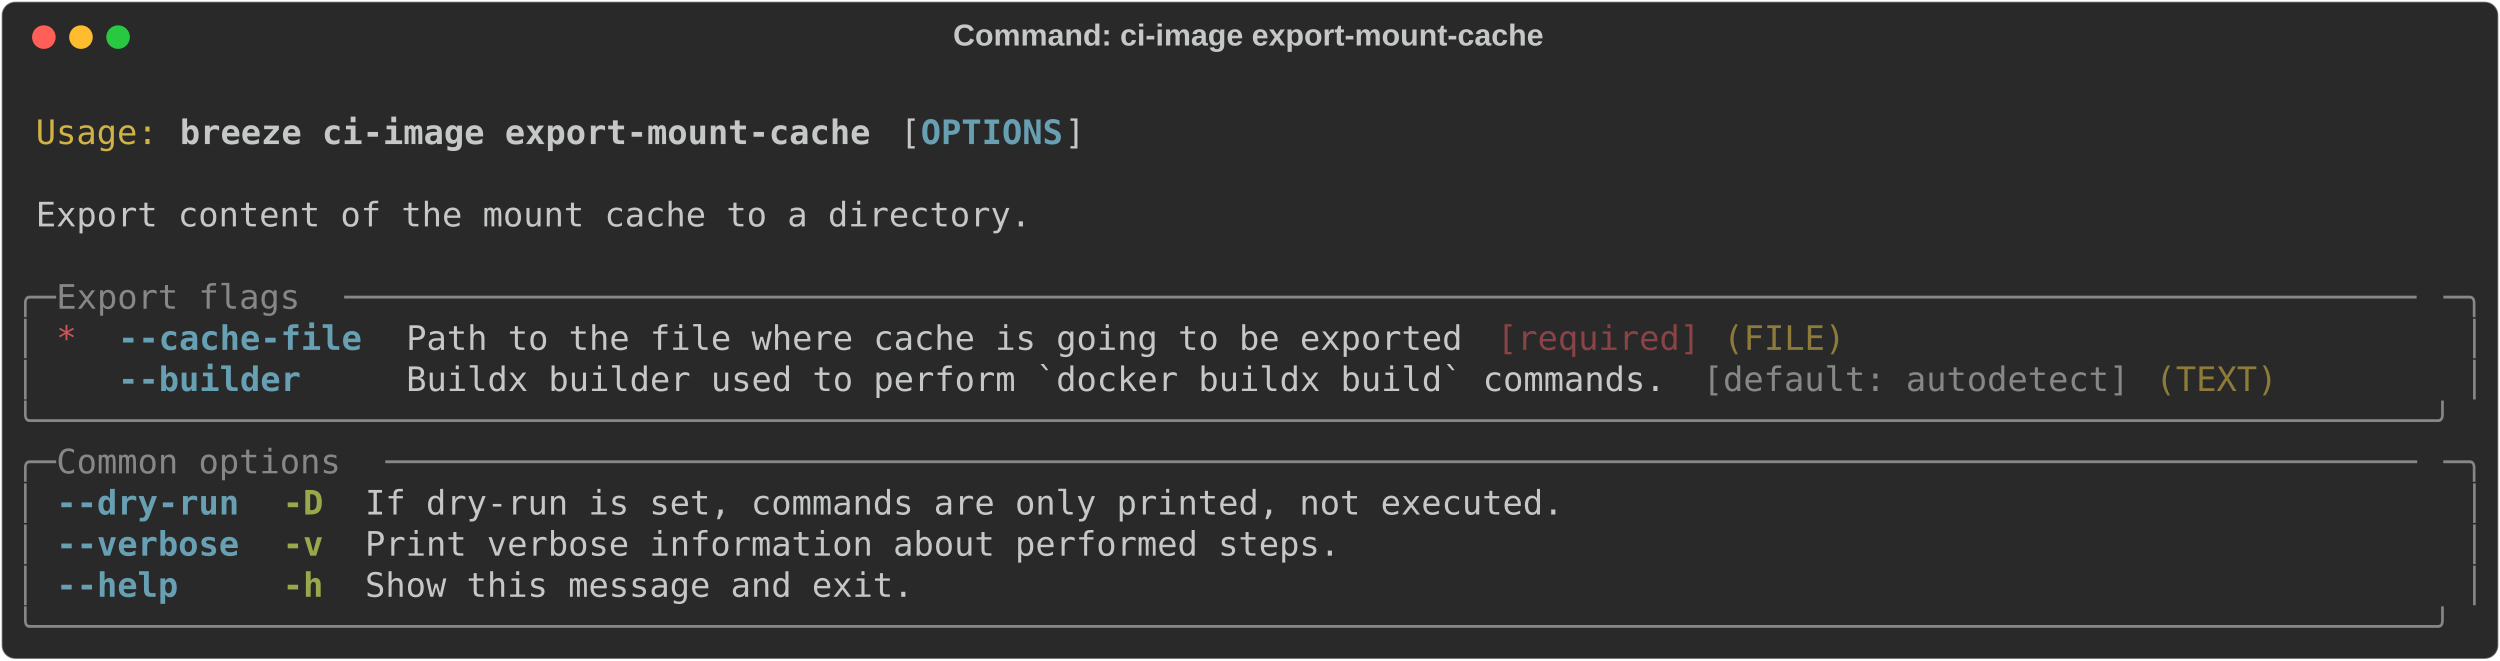
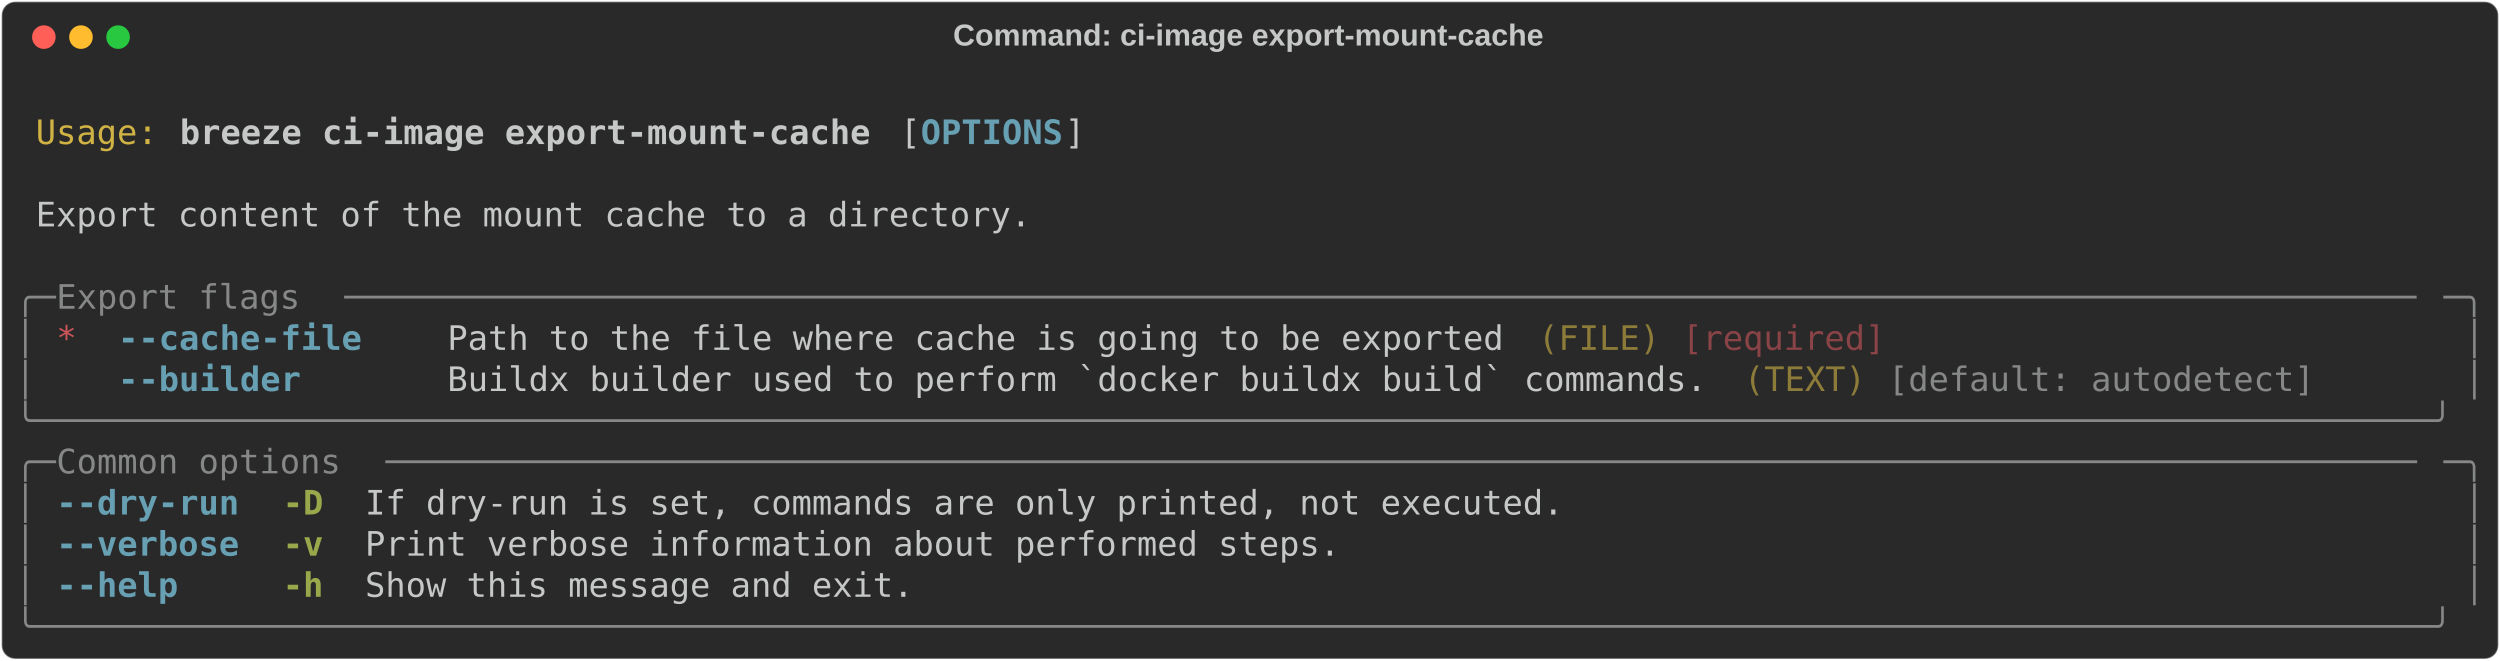
<svg xmlns="http://www.w3.org/2000/svg" class="rich-terminal" viewBox="0 0 1482 391.6">
  <style>

    @font-face {
        font-family: "Fira Code";
        src: local("FiraCode-Regular"),
                url("https://cdnjs.cloudflare.com/ajax/libs/firacode/6.2.0/woff2/FiraCode-Regular.woff2") format("woff2"),
                url("https://cdnjs.cloudflare.com/ajax/libs/firacode/6.2.0/woff/FiraCode-Regular.woff") format("woff");
        font-style: normal;
        font-weight: 400;
    }
    @font-face {
        font-family: "Fira Code";
        src: local("FiraCode-Bold"),
                url("https://cdnjs.cloudflare.com/ajax/libs/firacode/6.2.0/woff2/FiraCode-Bold.woff2") format("woff2"),
                url("https://cdnjs.cloudflare.com/ajax/libs/firacode/6.2.0/woff/FiraCode-Bold.woff") format("woff");
        font-style: bold;
        font-weight: 700;
    }

    .breeze-ci-image-export-mount-cache-matrix {
        font-family: Fira Code, monospace;
        font-size: 20px;
        line-height: 24.4px;
        font-variant-east-asian: full-width;
    }

    .breeze-ci-image-export-mount-cache-title {
        font-size: 18px;
        font-weight: bold;
        font-family: arial;
    }

    .breeze-ci-image-export-mount-cache-r1 { fill: #c5c8c6 }
.breeze-ci-image-export-mount-cache-r2 { fill: #d0b344 }
.breeze-ci-image-export-mount-cache-r3 { fill: #c5c8c6;font-weight: bold }
.breeze-ci-image-export-mount-cache-r4 { fill: #68a0b3;font-weight: bold }
.breeze-ci-image-export-mount-cache-r5 { fill: #868887 }
.breeze-ci-image-export-mount-cache-r6 { fill: #cc555a }
- .breeze-ci-image-export-mount-cache-r7 { fill: #8a4346 }
- .breeze-ci-image-export-mount-cache-r8 { fill: #8d7b39 }
+ .breeze-ci-image-export-mount-cache-r7 { fill: #8d7b39 }
+ .breeze-ci-image-export-mount-cache-r8 { fill: #8a4346 }
.breeze-ci-image-export-mount-cache-r9 { fill: #98a84b;font-weight: bold }
    </style>
  <defs>
    <clipPath id="breeze-ci-image-export-mount-cache-clip-terminal">
      <rect x="0" y="0" width="1463.0" height="340.6" />
    </clipPath>
    <clipPath id="breeze-ci-image-export-mount-cache-line-0">
      <rect x="0" y="1.5" width="1464" height="24.65" />
    </clipPath>
    <clipPath id="breeze-ci-image-export-mount-cache-line-1">
      <rect x="0" y="25.9" width="1464" height="24.65" />
    </clipPath>
    <clipPath id="breeze-ci-image-export-mount-cache-line-2">
      <rect x="0" y="50.3" width="1464" height="24.65" />
    </clipPath>
    <clipPath id="breeze-ci-image-export-mount-cache-line-3">
      <rect x="0" y="74.7" width="1464" height="24.65" />
    </clipPath>
    <clipPath id="breeze-ci-image-export-mount-cache-line-4">
      <rect x="0" y="99.1" width="1464" height="24.65" />
    </clipPath>
    <clipPath id="breeze-ci-image-export-mount-cache-line-5">
      <rect x="0" y="123.5" width="1464" height="24.65" />
    </clipPath>
    <clipPath id="breeze-ci-image-export-mount-cache-line-6">
      <rect x="0" y="147.9" width="1464" height="24.65" />
    </clipPath>
    <clipPath id="breeze-ci-image-export-mount-cache-line-7">
      <rect x="0" y="172.3" width="1464" height="24.65" />
    </clipPath>
    <clipPath id="breeze-ci-image-export-mount-cache-line-8">
      <rect x="0" y="196.7" width="1464" height="24.65" />
    </clipPath>
    <clipPath id="breeze-ci-image-export-mount-cache-line-9">
      <rect x="0" y="221.1" width="1464" height="24.65" />
    </clipPath>
    <clipPath id="breeze-ci-image-export-mount-cache-line-10">
      <rect x="0" y="245.5" width="1464" height="24.65" />
    </clipPath>
    <clipPath id="breeze-ci-image-export-mount-cache-line-11">
      <rect x="0" y="269.9" width="1464" height="24.65" />
    </clipPath>
    <clipPath id="breeze-ci-image-export-mount-cache-line-12">
      <rect x="0" y="294.3" width="1464" height="24.65" />
    </clipPath>
  </defs>
  <rect fill="#292929" stroke="rgba(255,255,255,0.35)" stroke-width="1" x="1" y="1" width="1480" height="389.6" rx="8" />
  <text class="breeze-ci-image-export-mount-cache-title" fill="#c5c8c6" text-anchor="middle" x="740" y="27">Command: ci-image export-mount-cache</text>
  <g transform="translate(26,22)">
    <circle cx="0" cy="0" r="7" fill="#ff5f57" />
    <circle cx="22" cy="0" r="7" fill="#febc2e" />
    <circle cx="44" cy="0" r="7" fill="#28c840" />
  </g>
  <g transform="translate(9, 41)" clip-path="url(#breeze-ci-image-export-mount-cache-clip-terminal)">
    <g class="breeze-ci-image-export-mount-cache-matrix">
      <text class="breeze-ci-image-export-mount-cache-r1" x="1464" y="20" textLength="12.2" clip-path="url(#breeze-ci-image-export-mount-cache-line-0)">
</text>
      <text class="breeze-ci-image-export-mount-cache-r2" x="12.2" y="44.4" textLength="73.2" clip-path="url(#breeze-ci-image-export-mount-cache-line-1)">Usage:</text>
      <text class="breeze-ci-image-export-mount-cache-r3" x="97.6" y="44.4" textLength="414.8" clip-path="url(#breeze-ci-image-export-mount-cache-line-1)">breeze ci-image export-mount-cache</text>
      <text class="breeze-ci-image-export-mount-cache-r1" x="524.6" y="44.4" textLength="12.2" clip-path="url(#breeze-ci-image-export-mount-cache-line-1)">[</text>
      <text class="breeze-ci-image-export-mount-cache-r4" x="536.8" y="44.4" textLength="85.4" clip-path="url(#breeze-ci-image-export-mount-cache-line-1)">OPTIONS</text>
      <text class="breeze-ci-image-export-mount-cache-r1" x="622.2" y="44.4" textLength="12.2" clip-path="url(#breeze-ci-image-export-mount-cache-line-1)">]</text>
      <text class="breeze-ci-image-export-mount-cache-r1" x="1464" y="44.4" textLength="12.2" clip-path="url(#breeze-ci-image-export-mount-cache-line-1)">
</text>
      <text class="breeze-ci-image-export-mount-cache-r1" x="1464" y="68.8" textLength="12.2" clip-path="url(#breeze-ci-image-export-mount-cache-line-2)">
</text>
      <text class="breeze-ci-image-export-mount-cache-r1" x="12.2" y="93.2" textLength="597.8" clip-path="url(#breeze-ci-image-export-mount-cache-line-3)">Export content of the mount cache to a directory.</text>
      <text class="breeze-ci-image-export-mount-cache-r1" x="1464" y="93.2" textLength="12.2" clip-path="url(#breeze-ci-image-export-mount-cache-line-3)">
</text>
      <text class="breeze-ci-image-export-mount-cache-r1" x="1464" y="117.6" textLength="12.2" clip-path="url(#breeze-ci-image-export-mount-cache-line-4)">
</text>
      <text class="breeze-ci-image-export-mount-cache-r5" x="0" y="142" textLength="24.4" clip-path="url(#breeze-ci-image-export-mount-cache-line-5)">╭─</text>
      <text class="breeze-ci-image-export-mount-cache-r5" x="24.4" y="142" textLength="170.8" clip-path="url(#breeze-ci-image-export-mount-cache-line-5)"> Export flags </text>
      <text class="breeze-ci-image-export-mount-cache-r5" x="195.2" y="142" textLength="1244.4" clip-path="url(#breeze-ci-image-export-mount-cache-line-5)">──────────────────────────────────────────────────────────────────────────────────────────────────────</text>
      <text class="breeze-ci-image-export-mount-cache-r5" x="1439.6" y="142" textLength="24.4" clip-path="url(#breeze-ci-image-export-mount-cache-line-5)">─╮</text>
      <text class="breeze-ci-image-export-mount-cache-r1" x="1464" y="142" textLength="12.2" clip-path="url(#breeze-ci-image-export-mount-cache-line-5)">
</text>
      <text class="breeze-ci-image-export-mount-cache-r5" x="0" y="166.4" textLength="12.2" clip-path="url(#breeze-ci-image-export-mount-cache-line-6)">│</text>
      <text class="breeze-ci-image-export-mount-cache-r6" x="24.4" y="166.4" textLength="12.2" clip-path="url(#breeze-ci-image-export-mount-cache-line-6)">*</text>
      <text class="breeze-ci-image-export-mount-cache-r4" x="61" y="166.4" textLength="146.4" clip-path="url(#breeze-ci-image-export-mount-cache-line-6)">--cache-file</text>
-       <text class="breeze-ci-image-export-mount-cache-r1" x="231.8" y="166.4" textLength="646.6" clip-path="url(#breeze-ci-image-export-mount-cache-line-6)">Path to the file where cache is going to be exported </text>
-       <text class="breeze-ci-image-export-mount-cache-r7" x="878.4" y="166.4" textLength="122" clip-path="url(#breeze-ci-image-export-mount-cache-line-6)">[required]</text>
-       <text class="breeze-ci-image-export-mount-cache-r8" x="1012.6" y="166.4" textLength="73.2" clip-path="url(#breeze-ci-image-export-mount-cache-line-6)">(FILE)</text>
+       <text class="breeze-ci-image-export-mount-cache-r1" x="256.2" y="166.4" textLength="634.4" clip-path="url(#breeze-ci-image-export-mount-cache-line-6)">Path to the file where cache is going to be exported</text>
+       <text class="breeze-ci-image-export-mount-cache-r7" x="902.8" y="166.4" textLength="73.2" clip-path="url(#breeze-ci-image-export-mount-cache-line-6)">(FILE)</text>
+       <text class="breeze-ci-image-export-mount-cache-r8" x="988.2" y="166.4" textLength="122" clip-path="url(#breeze-ci-image-export-mount-cache-line-6)">[required]</text>
      <text class="breeze-ci-image-export-mount-cache-r5" x="1451.8" y="166.4" textLength="12.2" clip-path="url(#breeze-ci-image-export-mount-cache-line-6)">│</text>
      <text class="breeze-ci-image-export-mount-cache-r1" x="1464" y="166.4" textLength="12.2" clip-path="url(#breeze-ci-image-export-mount-cache-line-6)">
</text>
      <text class="breeze-ci-image-export-mount-cache-r5" x="0" y="190.8" textLength="12.2" clip-path="url(#breeze-ci-image-export-mount-cache-line-7)">│</text>
-       <text class="breeze-ci-image-export-mount-cache-r4" x="61" y="190.8" textLength="146.4" clip-path="url(#breeze-ci-image-export-mount-cache-line-7)">--builder   </text>
-       <text class="breeze-ci-image-export-mount-cache-r1" x="231.8" y="190.8" textLength="768.6" clip-path="url(#breeze-ci-image-export-mount-cache-line-7)">Buildx builder used to perform `docker buildx build` commands. </text>
-       <text class="breeze-ci-image-export-mount-cache-r5" x="1000.4" y="190.8" textLength="256.2" clip-path="url(#breeze-ci-image-export-mount-cache-line-7)">[default: autodetect]</text>
-       <text class="breeze-ci-image-export-mount-cache-r8" x="1268.8" y="190.8" textLength="73.2" clip-path="url(#breeze-ci-image-export-mount-cache-line-7)">(TEXT)</text>
+       <text class="breeze-ci-image-export-mount-cache-r4" x="61" y="190.8" textLength="109.8" clip-path="url(#breeze-ci-image-export-mount-cache-line-7)">--builder</text>
+       <text class="breeze-ci-image-export-mount-cache-r1" x="256.2" y="190.8" textLength="756.4" clip-path="url(#breeze-ci-image-export-mount-cache-line-7)">Buildx builder used to perform `docker buildx build` commands.</text>
+       <text class="breeze-ci-image-export-mount-cache-r7" x="1024.8" y="190.8" textLength="73.2" clip-path="url(#breeze-ci-image-export-mount-cache-line-7)">(TEXT)</text>
+       <text class="breeze-ci-image-export-mount-cache-r5" x="1110.2" y="190.8" textLength="256.2" clip-path="url(#breeze-ci-image-export-mount-cache-line-7)">[default: autodetect]</text>
      <text class="breeze-ci-image-export-mount-cache-r5" x="1451.8" y="190.8" textLength="12.2" clip-path="url(#breeze-ci-image-export-mount-cache-line-7)">│</text>
      <text class="breeze-ci-image-export-mount-cache-r1" x="1464" y="190.8" textLength="12.2" clip-path="url(#breeze-ci-image-export-mount-cache-line-7)">
</text>
      <text class="breeze-ci-image-export-mount-cache-r5" x="0" y="215.2" textLength="1464" clip-path="url(#breeze-ci-image-export-mount-cache-line-8)">╰──────────────────────────────────────────────────────────────────────────────────────────────────────────────────────╯</text>
      <text class="breeze-ci-image-export-mount-cache-r1" x="1464" y="215.2" textLength="12.2" clip-path="url(#breeze-ci-image-export-mount-cache-line-8)">
</text>
      <text class="breeze-ci-image-export-mount-cache-r5" x="0" y="239.6" textLength="24.4" clip-path="url(#breeze-ci-image-export-mount-cache-line-9)">╭─</text>
      <text class="breeze-ci-image-export-mount-cache-r5" x="24.4" y="239.6" textLength="195.2" clip-path="url(#breeze-ci-image-export-mount-cache-line-9)"> Common options </text>
      <text class="breeze-ci-image-export-mount-cache-r5" x="219.6" y="239.6" textLength="1220" clip-path="url(#breeze-ci-image-export-mount-cache-line-9)">────────────────────────────────────────────────────────────────────────────────────────────────────</text>
      <text class="breeze-ci-image-export-mount-cache-r5" x="1439.6" y="239.6" textLength="24.4" clip-path="url(#breeze-ci-image-export-mount-cache-line-9)">─╮</text>
      <text class="breeze-ci-image-export-mount-cache-r1" x="1464" y="239.6" textLength="12.2" clip-path="url(#breeze-ci-image-export-mount-cache-line-9)">
</text>
      <text class="breeze-ci-image-export-mount-cache-r5" x="0" y="264" textLength="12.2" clip-path="url(#breeze-ci-image-export-mount-cache-line-10)">│</text>
      <text class="breeze-ci-image-export-mount-cache-r4" x="24.4" y="264" textLength="109.8" clip-path="url(#breeze-ci-image-export-mount-cache-line-10)">--dry-run</text>
      <text class="breeze-ci-image-export-mount-cache-r9" x="158.6" y="264" textLength="24.4" clip-path="url(#breeze-ci-image-export-mount-cache-line-10)">-D</text>
      <text class="breeze-ci-image-export-mount-cache-r1" x="207.4" y="264" textLength="719.8" clip-path="url(#breeze-ci-image-export-mount-cache-line-10)">If dry-run is set, commands are only printed, not executed.</text>
      <text class="breeze-ci-image-export-mount-cache-r5" x="1451.8" y="264" textLength="12.2" clip-path="url(#breeze-ci-image-export-mount-cache-line-10)">│</text>
      <text class="breeze-ci-image-export-mount-cache-r1" x="1464" y="264" textLength="12.2" clip-path="url(#breeze-ci-image-export-mount-cache-line-10)">
</text>
      <text class="breeze-ci-image-export-mount-cache-r5" x="0" y="288.4" textLength="12.2" clip-path="url(#breeze-ci-image-export-mount-cache-line-11)">│</text>
      <text class="breeze-ci-image-export-mount-cache-r4" x="24.4" y="288.4" textLength="109.8" clip-path="url(#breeze-ci-image-export-mount-cache-line-11)">--verbose</text>
      <text class="breeze-ci-image-export-mount-cache-r9" x="158.6" y="288.4" textLength="24.4" clip-path="url(#breeze-ci-image-export-mount-cache-line-11)">-v</text>
      <text class="breeze-ci-image-export-mount-cache-r1" x="207.4" y="288.4" textLength="585.6" clip-path="url(#breeze-ci-image-export-mount-cache-line-11)">Print verbose information about performed steps.</text>
      <text class="breeze-ci-image-export-mount-cache-r5" x="1451.8" y="288.4" textLength="12.2" clip-path="url(#breeze-ci-image-export-mount-cache-line-11)">│</text>
      <text class="breeze-ci-image-export-mount-cache-r1" x="1464" y="288.4" textLength="12.2" clip-path="url(#breeze-ci-image-export-mount-cache-line-11)">
</text>
      <text class="breeze-ci-image-export-mount-cache-r5" x="0" y="312.8" textLength="12.2" clip-path="url(#breeze-ci-image-export-mount-cache-line-12)">│</text>
-       <text class="breeze-ci-image-export-mount-cache-r4" x="24.4" y="312.8" textLength="109.8" clip-path="url(#breeze-ci-image-export-mount-cache-line-12)">--help   </text>
+       <text class="breeze-ci-image-export-mount-cache-r4" x="24.4" y="312.8" textLength="73.2" clip-path="url(#breeze-ci-image-export-mount-cache-line-12)">--help</text>
      <text class="breeze-ci-image-export-mount-cache-r9" x="158.6" y="312.8" textLength="24.4" clip-path="url(#breeze-ci-image-export-mount-cache-line-12)">-h</text>
      <text class="breeze-ci-image-export-mount-cache-r1" x="207.4" y="312.8" textLength="329.4" clip-path="url(#breeze-ci-image-export-mount-cache-line-12)">Show this message and exit.</text>
      <text class="breeze-ci-image-export-mount-cache-r5" x="1451.8" y="312.8" textLength="12.2" clip-path="url(#breeze-ci-image-export-mount-cache-line-12)">│</text>
      <text class="breeze-ci-image-export-mount-cache-r1" x="1464" y="312.8" textLength="12.2" clip-path="url(#breeze-ci-image-export-mount-cache-line-12)">
</text>
      <text class="breeze-ci-image-export-mount-cache-r5" x="0" y="337.2" textLength="1464" clip-path="url(#breeze-ci-image-export-mount-cache-line-13)">╰──────────────────────────────────────────────────────────────────────────────────────────────────────────────────────╯</text>
      <text class="breeze-ci-image-export-mount-cache-r1" x="1464" y="337.2" textLength="12.2" clip-path="url(#breeze-ci-image-export-mount-cache-line-13)">
</text>
    </g>
  </g>
</svg>
